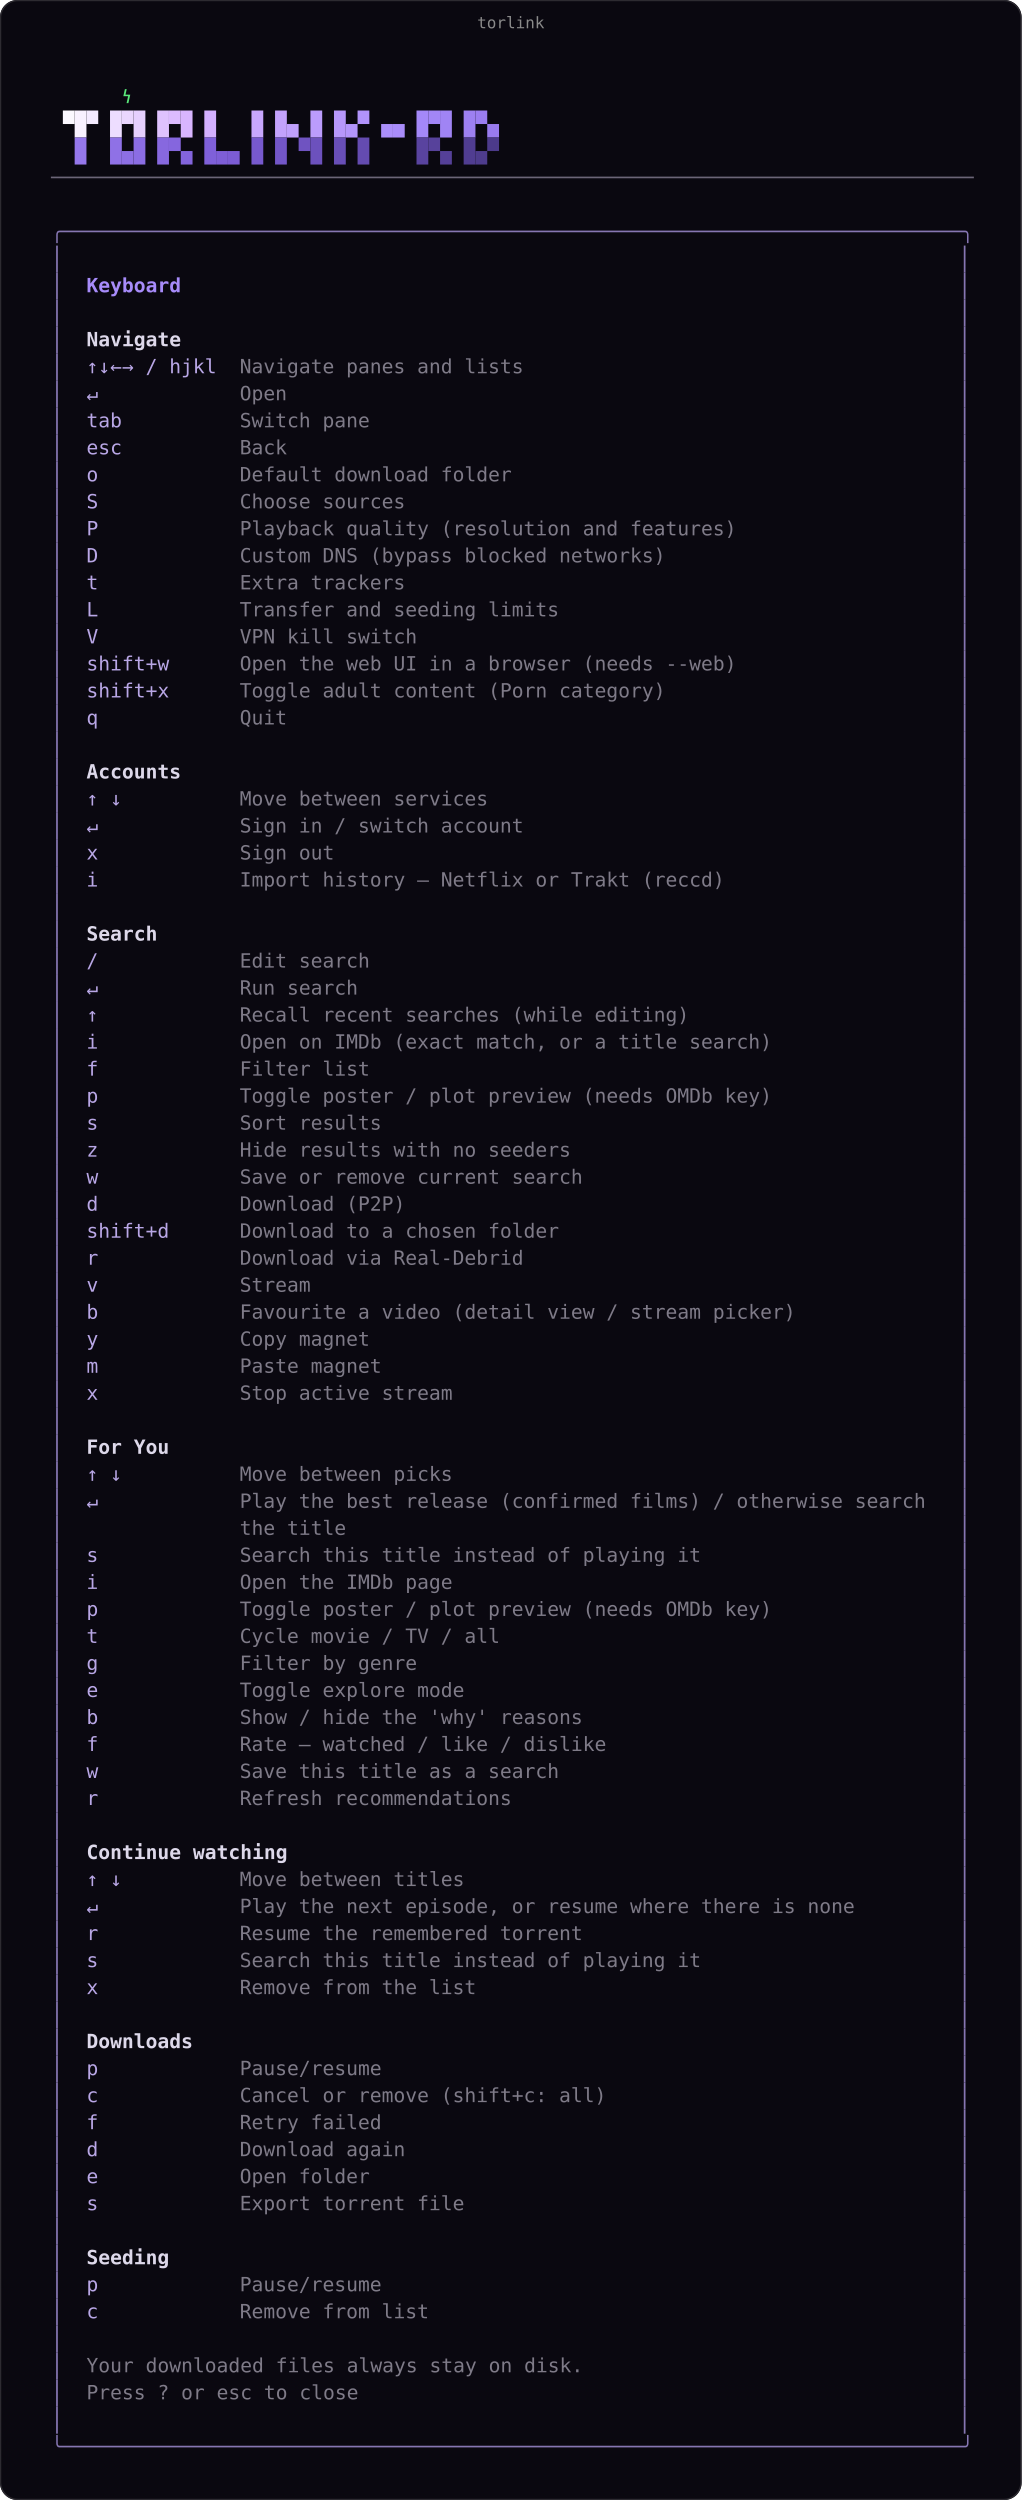
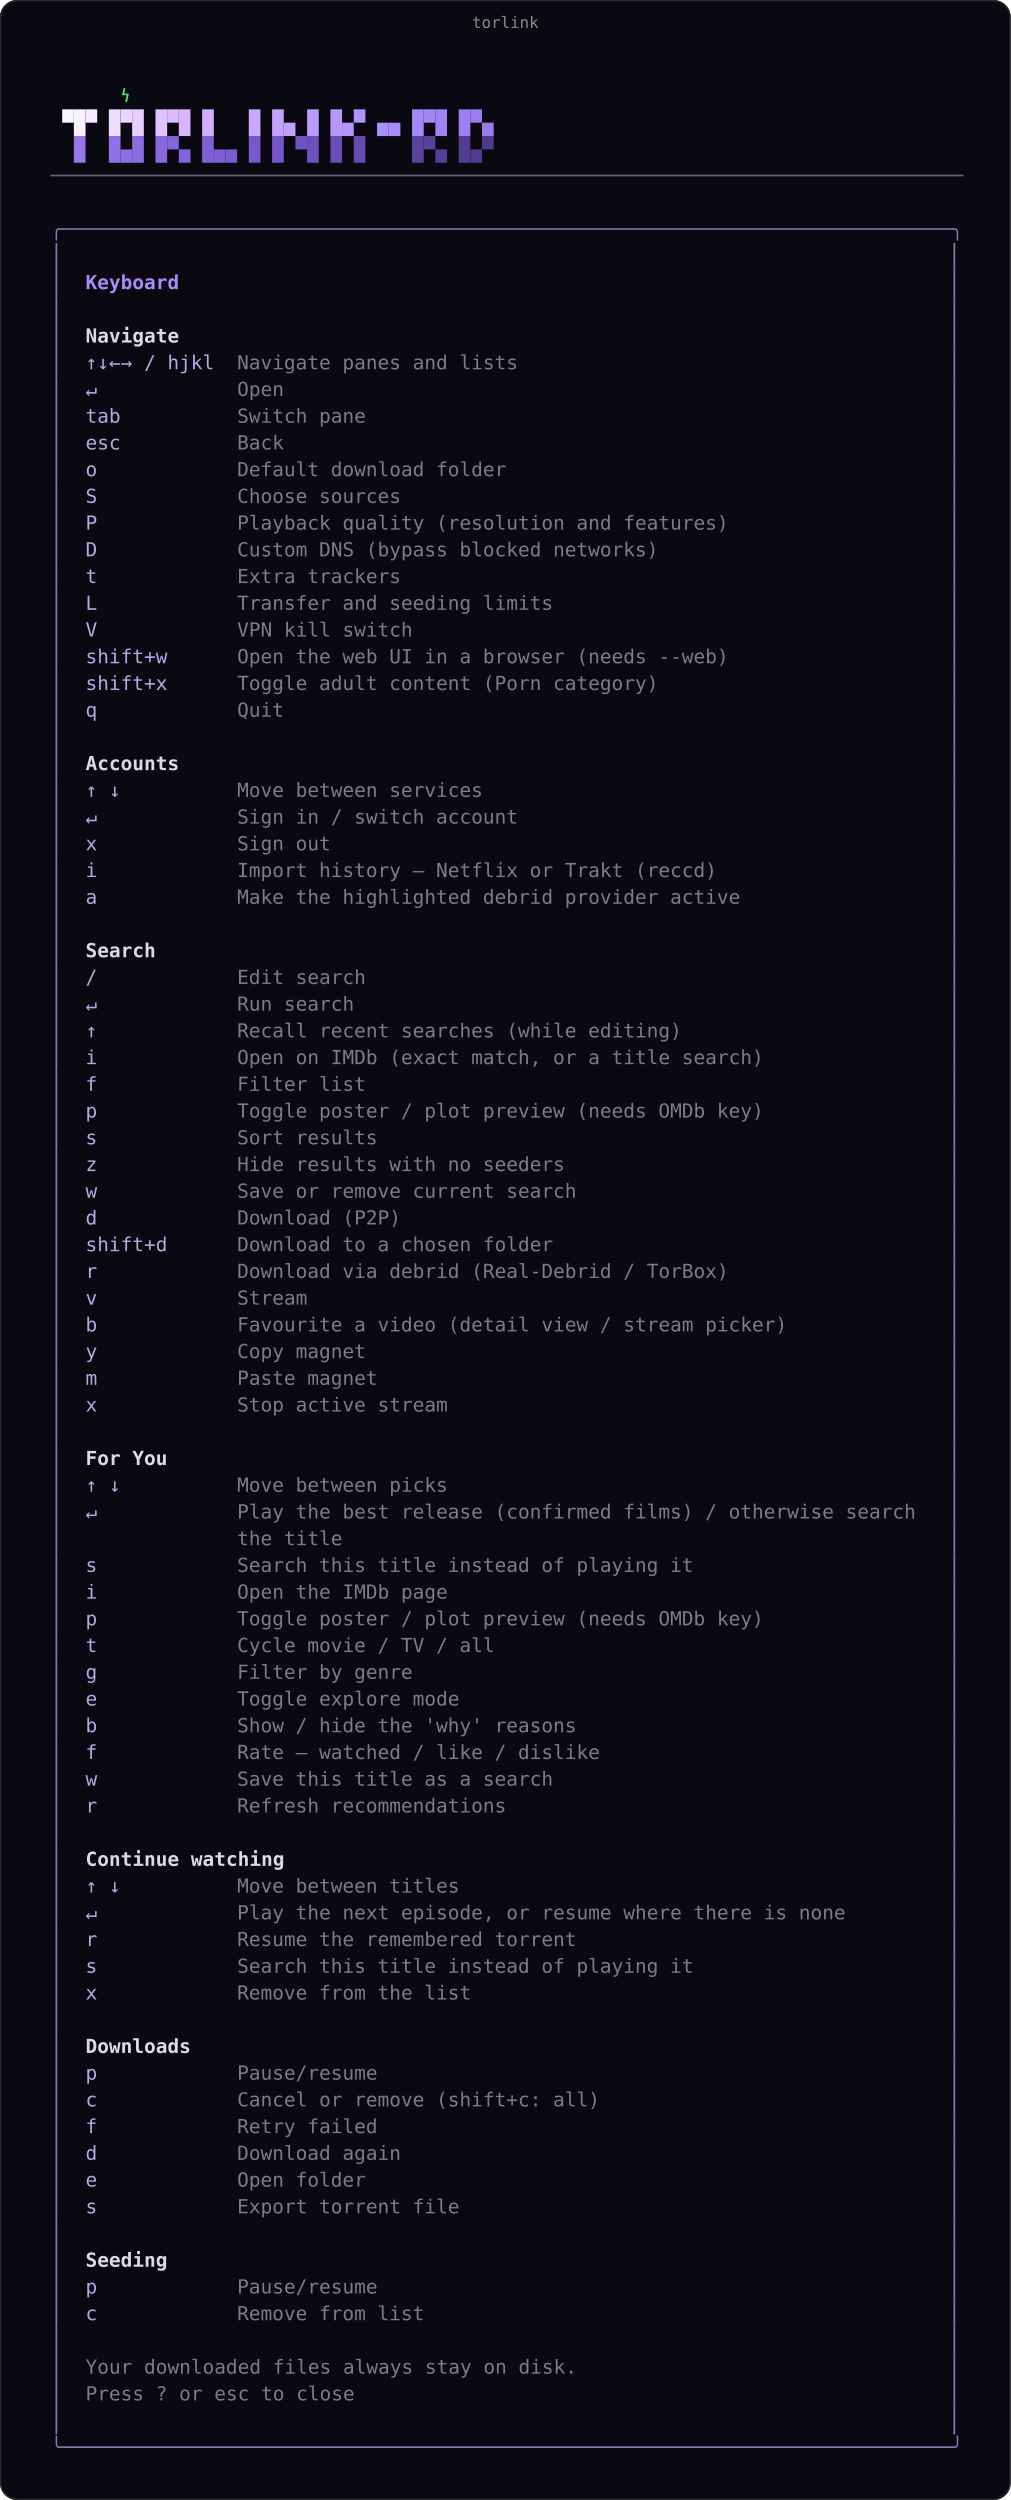
- <svg xmlns="http://www.w3.org/2000/svg" width="832" height="2036" viewBox="0 0 832 2036" style="max-width: 832px; width: 100%; height: auto;" role="img">
+ <svg xmlns="http://www.w3.org/2000/svg" width="832" height="2058" viewBox="0 0 832 2058" style="max-width: 832px; width: 100%; height: auto;" role="img">
  <rect width="100%" height="100%" rx="14" fill="#0a0810" />
-   <rect x="0.5" y="0.5" width="831" height="2035" rx="14" fill="none" stroke="#2d2b31" stroke-width="1" />
+   <rect x="0.5" y="0.5" width="831" height="2057" rx="14" fill="none" stroke="#2d2b31" stroke-width="1" />
  <text x="416" y="23" text-anchor="middle" font-family="ui-monospace, &quot;Cascadia Mono&quot;, &quot;SF Mono&quot;, Menlo, Consolas, &quot;DejaVu Sans Mono&quot;, monospace" font-size="13" fill="#8a8a8a">torlink</text>
  <g font-family="ui-monospace, &quot;Cascadia Mono&quot;, &quot;SF Mono&quot;, Menlo, Consolas, &quot;DejaVu Sans Mono&quot;, monospace" font-size="16" fill="#ddd8ea">
    <text x="99.2" y="84" textLength="9.6" lengthAdjust="spacingAndGlyphs" xml:space="preserve" fill="#5ae87a" font-weight="600">𐓏</text>
    <rect x="51.2" y="90" width="9.6" height="11" fill="#fbf8ff" />
    <rect x="60.8" y="90" width="9.6" height="22" fill="#f8f1ff" />
    <rect x="70.4" y="90" width="9.6" height="11" fill="#f4ebff" />
    <rect x="89.6" y="90" width="9.6" height="22" fill="#edddff" />
    <rect x="99.2" y="90" width="9.6" height="11" fill="#ead6fe" />
    <rect x="108.8" y="90" width="9.6" height="22" fill="#e6d0fe" />
    <rect x="128" y="90" width="9.6" height="22" fill="#dfc2fe" />
    <rect x="137.6" y="90" width="9.6" height="11" fill="#dcbbfe" />
    <rect x="147.2" y="90" width="9.6" height="22" fill="#d8b5fe" />
    <rect x="166.4" y="90" width="9.6" height="22" fill="#d3b0fe" />
    <rect x="204.8" y="90" width="9.6" height="22" fill="#c8a7fd" />
    <rect x="224" y="90" width="9.6" height="22" fill="#c3a2fc" />
    <rect x="233.6" y="101" width="9.6" height="11" fill="#c0a0fc" />
    <rect x="252.8" y="90" width="9.6" height="22" fill="#bb9cfc" />
    <rect x="272" y="90" width="9.6" height="22" fill="#b697fb" />
    <rect x="281.6" y="101" width="9.6" height="11" fill="#b395fb" />
    <rect x="291.2" y="90" width="9.6" height="11" fill="#b193fb" />
    <rect x="310.4" y="101" width="9.6" height="11" fill="#ab8ffa" />
    <rect x="320" y="101" width="9.6" height="11" fill="#a98cfa" />
    <rect x="339.2" y="90" width="9.6" height="22" fill="#a488f8" />
    <rect x="348.8" y="90" width="9.6" height="11" fill="#a286f6" />
    <rect x="358.4" y="90" width="9.6" height="22" fill="#a084f4" />
    <rect x="377.6" y="90" width="9.6" height="22" fill="#9d80f1" />
    <rect x="387.2" y="90" width="9.6" height="11" fill="#9b7df0" />
    <rect x="396.8" y="101" width="9.6" height="11" fill="#997bee" />
    <rect x="60.8" y="112" width="9.6" height="22" fill="#9577eb" />
    <rect x="89.6" y="112" width="9.6" height="22" fill="#8f71e6" />
    <rect x="99.2" y="123" width="9.6" height="11" fill="#8d6fe4" />
    <rect x="108.8" y="112" width="9.6" height="22" fill="#8b6de3" />
    <rect x="128" y="112" width="9.6" height="22" fill="#8768df" />
    <rect x="137.6" y="112" width="9.6" height="11" fill="#8566de" />
    <rect x="147.2" y="123" width="9.6" height="11" fill="#8364dc" />
    <rect x="166.4" y="112" width="9.6" height="22" fill="#7f60d9" />
    <rect x="176" y="123" width="9.6" height="11" fill="#7e5ed7" />
    <rect x="185.6" y="123" width="9.6" height="11" fill="#7c5cd5" />
    <rect x="204.8" y="112" width="9.6" height="22" fill="#7759ce" />
    <rect x="224" y="112" width="9.6" height="22" fill="#7356c8" />
    <rect x="243.2" y="112" width="9.6" height="11" fill="#6f53c1" />
    <rect x="252.8" y="112" width="9.6" height="22" fill="#6c51bd" />
    <rect x="272" y="112" width="9.6" height="22" fill="#684eb7" />
    <rect x="291.2" y="112" width="9.6" height="22" fill="#644bb0" />
    <rect x="339.2" y="112" width="9.6" height="22" fill="#59439f" />
    <rect x="348.8" y="112" width="9.6" height="11" fill="#57429b" />
    <rect x="358.4" y="123" width="9.6" height="11" fill="#554098" />
    <rect x="377.6" y="112" width="9.6" height="22" fill="#503d91" />
    <rect x="387.2" y="123" width="9.6" height="11" fill="#4e3c8d" />
    <rect x="396.8" y="112" width="9.6" height="11" fill="#4c3a8a" />
    <text x="41.6" y="150" textLength="748.8" lengthAdjust="spacingAndGlyphs" xml:space="preserve" fill="#6b6577">──────────────────────────────────────────────────────────────────────────────</text>
    <text x="41.6" y="194" textLength="748.8" lengthAdjust="spacingAndGlyphs" xml:space="preserve" fill="#8676b2">╭────────────────────────────────────────────────────────────────────────────╮</text>
    <rect x="45.7" y="200" width="1.4" height="22" fill="#8676b2" />
    <rect x="784.9" y="200" width="1.4" height="22" fill="#8676b2" />
    <rect x="45.7" y="222" width="1.4" height="22" fill="#8676b2" />
    <text x="70.4" y="238" textLength="76.8" lengthAdjust="spacingAndGlyphs" xml:space="preserve" fill="#a78bfa" font-weight="600">Keyboard</text>
    <rect x="784.9" y="222" width="1.4" height="22" fill="#8676b2" />
    <rect x="45.7" y="244" width="1.4" height="22" fill="#8676b2" />
    <rect x="784.9" y="244" width="1.4" height="22" fill="#8676b2" />
    <rect x="45.7" y="266" width="1.4" height="22" fill="#8676b2" />
    <text x="70.4" y="282" textLength="76.8" lengthAdjust="spacingAndGlyphs" xml:space="preserve" font-weight="600">Navigate</text>
    <rect x="784.9" y="266" width="1.4" height="22" fill="#8676b2" />
    <rect x="45.7" y="288" width="1.4" height="22" fill="#8676b2" />
    <text x="70.4" y="304" textLength="105.6" lengthAdjust="spacingAndGlyphs" xml:space="preserve" fill="#b9a7e6">↑↓←→ / hjkl</text>
    <text x="195.2" y="304" textLength="230.4" lengthAdjust="spacingAndGlyphs" xml:space="preserve" fill-opacity="0.55">Navigate panes and lists</text>
    <rect x="784.9" y="288" width="1.4" height="22" fill="#8676b2" />
    <rect x="45.7" y="310" width="1.4" height="22" fill="#8676b2" />
    <text x="70.4" y="326" textLength="9.6" lengthAdjust="spacingAndGlyphs" xml:space="preserve" fill="#b9a7e6">↵</text>
    <text x="195.2" y="326" textLength="38.4" lengthAdjust="spacingAndGlyphs" xml:space="preserve" fill-opacity="0.55">Open</text>
    <rect x="784.9" y="310" width="1.4" height="22" fill="#8676b2" />
    <rect x="45.7" y="332" width="1.4" height="22" fill="#8676b2" />
    <text x="70.4" y="348" textLength="28.8" lengthAdjust="spacingAndGlyphs" xml:space="preserve" fill="#b9a7e6">tab</text>
    <text x="195.2" y="348" textLength="105.6" lengthAdjust="spacingAndGlyphs" xml:space="preserve" fill-opacity="0.55">Switch pane</text>
    <rect x="784.9" y="332" width="1.4" height="22" fill="#8676b2" />
    <rect x="45.7" y="354" width="1.4" height="22" fill="#8676b2" />
    <text x="70.4" y="370" textLength="28.8" lengthAdjust="spacingAndGlyphs" xml:space="preserve" fill="#b9a7e6">esc</text>
    <text x="195.2" y="370" textLength="38.4" lengthAdjust="spacingAndGlyphs" xml:space="preserve" fill-opacity="0.55">Back</text>
    <rect x="784.9" y="354" width="1.4" height="22" fill="#8676b2" />
    <rect x="45.7" y="376" width="1.4" height="22" fill="#8676b2" />
    <text x="70.4" y="392" textLength="9.6" lengthAdjust="spacingAndGlyphs" xml:space="preserve" fill="#b9a7e6">o</text>
    <text x="195.2" y="392" textLength="220.8" lengthAdjust="spacingAndGlyphs" xml:space="preserve" fill-opacity="0.55">Default download folder</text>
    <rect x="784.9" y="376" width="1.4" height="22" fill="#8676b2" />
    <rect x="45.7" y="398" width="1.4" height="22" fill="#8676b2" />
    <text x="70.4" y="414" textLength="9.6" lengthAdjust="spacingAndGlyphs" xml:space="preserve" fill="#b9a7e6">S</text>
    <text x="195.2" y="414" textLength="134.4" lengthAdjust="spacingAndGlyphs" xml:space="preserve" fill-opacity="0.55">Choose sources</text>
    <rect x="784.9" y="398" width="1.4" height="22" fill="#8676b2" />
    <rect x="45.7" y="420" width="1.4" height="22" fill="#8676b2" />
    <text x="70.4" y="436" textLength="9.6" lengthAdjust="spacingAndGlyphs" xml:space="preserve" fill="#b9a7e6">P</text>
    <text x="195.2" y="436" textLength="403.2" lengthAdjust="spacingAndGlyphs" xml:space="preserve" fill-opacity="0.55">Playback quality (resolution and features)</text>
    <rect x="784.9" y="420" width="1.4" height="22" fill="#8676b2" />
    <rect x="45.7" y="442" width="1.4" height="22" fill="#8676b2" />
    <text x="70.4" y="458" textLength="9.6" lengthAdjust="spacingAndGlyphs" xml:space="preserve" fill="#b9a7e6">D</text>
    <text x="195.2" y="458" textLength="345.6" lengthAdjust="spacingAndGlyphs" xml:space="preserve" fill-opacity="0.55">Custom DNS (bypass blocked networks)</text>
    <rect x="784.9" y="442" width="1.4" height="22" fill="#8676b2" />
    <rect x="45.7" y="464" width="1.4" height="22" fill="#8676b2" />
    <text x="70.4" y="480" textLength="9.6" lengthAdjust="spacingAndGlyphs" xml:space="preserve" fill="#b9a7e6">t</text>
    <text x="195.2" y="480" textLength="134.4" lengthAdjust="spacingAndGlyphs" xml:space="preserve" fill-opacity="0.55">Extra trackers</text>
    <rect x="784.9" y="464" width="1.4" height="22" fill="#8676b2" />
    <rect x="45.7" y="486" width="1.4" height="22" fill="#8676b2" />
    <text x="70.4" y="502" textLength="9.6" lengthAdjust="spacingAndGlyphs" xml:space="preserve" fill="#b9a7e6">L</text>
    <text x="195.2" y="502" textLength="259.2" lengthAdjust="spacingAndGlyphs" xml:space="preserve" fill-opacity="0.55">Transfer and seeding limits</text>
    <rect x="784.9" y="486" width="1.4" height="22" fill="#8676b2" />
    <rect x="45.7" y="508" width="1.4" height="22" fill="#8676b2" />
    <text x="70.4" y="524" textLength="9.6" lengthAdjust="spacingAndGlyphs" xml:space="preserve" fill="#b9a7e6">V</text>
    <text x="195.2" y="524" textLength="144" lengthAdjust="spacingAndGlyphs" xml:space="preserve" fill-opacity="0.55">VPN kill switch</text>
    <rect x="784.9" y="508" width="1.4" height="22" fill="#8676b2" />
    <rect x="45.7" y="530" width="1.4" height="22" fill="#8676b2" />
    <text x="70.4" y="546" textLength="67.2" lengthAdjust="spacingAndGlyphs" xml:space="preserve" fill="#b9a7e6">shift+w</text>
    <text x="195.2" y="546" textLength="403.2" lengthAdjust="spacingAndGlyphs" xml:space="preserve" fill-opacity="0.55">Open the web UI in a browser (needs --web)</text>
    <rect x="784.9" y="530" width="1.4" height="22" fill="#8676b2" />
    <rect x="45.7" y="552" width="1.4" height="22" fill="#8676b2" />
    <text x="70.4" y="568" textLength="67.2" lengthAdjust="spacingAndGlyphs" xml:space="preserve" fill="#b9a7e6">shift+x</text>
    <text x="195.2" y="568" textLength="345.6" lengthAdjust="spacingAndGlyphs" xml:space="preserve" fill-opacity="0.55">Toggle adult content (Porn category)</text>
    <rect x="784.9" y="552" width="1.4" height="22" fill="#8676b2" />
    <rect x="45.7" y="574" width="1.4" height="22" fill="#8676b2" />
    <text x="70.4" y="590" textLength="9.6" lengthAdjust="spacingAndGlyphs" xml:space="preserve" fill="#b9a7e6">q</text>
    <text x="195.2" y="590" textLength="38.4" lengthAdjust="spacingAndGlyphs" xml:space="preserve" fill-opacity="0.55">Quit</text>
    <rect x="784.9" y="574" width="1.4" height="22" fill="#8676b2" />
    <rect x="45.7" y="596" width="1.4" height="22" fill="#8676b2" />
    <rect x="784.9" y="596" width="1.4" height="22" fill="#8676b2" />
    <rect x="45.7" y="618" width="1.4" height="22" fill="#8676b2" />
    <text x="70.4" y="634" textLength="76.8" lengthAdjust="spacingAndGlyphs" xml:space="preserve" font-weight="600">Accounts</text>
    <rect x="784.9" y="618" width="1.4" height="22" fill="#8676b2" />
    <rect x="45.7" y="640" width="1.4" height="22" fill="#8676b2" />
    <text x="70.4" y="656" textLength="28.8" lengthAdjust="spacingAndGlyphs" xml:space="preserve" fill="#b9a7e6">↑ ↓</text>
    <text x="195.2" y="656" textLength="201.6" lengthAdjust="spacingAndGlyphs" xml:space="preserve" fill-opacity="0.55">Move between services</text>
    <rect x="784.9" y="640" width="1.4" height="22" fill="#8676b2" />
    <rect x="45.7" y="662" width="1.4" height="22" fill="#8676b2" />
    <text x="70.4" y="678" textLength="9.6" lengthAdjust="spacingAndGlyphs" xml:space="preserve" fill="#b9a7e6">↵</text>
    <text x="195.2" y="678" textLength="230.4" lengthAdjust="spacingAndGlyphs" xml:space="preserve" fill-opacity="0.55">Sign in / switch account</text>
    <rect x="784.9" y="662" width="1.4" height="22" fill="#8676b2" />
    <rect x="45.7" y="684" width="1.4" height="22" fill="#8676b2" />
    <text x="70.4" y="700" textLength="9.6" lengthAdjust="spacingAndGlyphs" xml:space="preserve" fill="#b9a7e6">x</text>
    <text x="195.2" y="700" textLength="76.8" lengthAdjust="spacingAndGlyphs" xml:space="preserve" fill-opacity="0.55">Sign out</text>
    <rect x="784.9" y="684" width="1.4" height="22" fill="#8676b2" />
    <rect x="45.7" y="706" width="1.4" height="22" fill="#8676b2" />
    <text x="70.4" y="722" textLength="9.6" lengthAdjust="spacingAndGlyphs" xml:space="preserve" fill="#b9a7e6">i</text>
    <text x="195.2" y="722" textLength="393.6" lengthAdjust="spacingAndGlyphs" xml:space="preserve" fill-opacity="0.55">Import history — Netflix or Trakt (reccd)</text>
    <rect x="784.9" y="706" width="1.4" height="22" fill="#8676b2" />
    <rect x="45.7" y="728" width="1.4" height="22" fill="#8676b2" />
+     <text x="70.4" y="744" textLength="9.6" lengthAdjust="spacingAndGlyphs" xml:space="preserve" fill="#b9a7e6">a</text>
+     <text x="195.2" y="744" textLength="412.8" lengthAdjust="spacingAndGlyphs" xml:space="preserve" fill-opacity="0.55">Make the highlighted debrid provider active</text>
    <rect x="784.9" y="728" width="1.4" height="22" fill="#8676b2" />
    <rect x="45.7" y="750" width="1.4" height="22" fill="#8676b2" />
-     <text x="70.4" y="766" textLength="57.6" lengthAdjust="spacingAndGlyphs" xml:space="preserve" font-weight="600">Search</text>
    <rect x="784.9" y="750" width="1.4" height="22" fill="#8676b2" />
    <rect x="45.7" y="772" width="1.4" height="22" fill="#8676b2" />
-     <text x="70.4" y="788" textLength="9.6" lengthAdjust="spacingAndGlyphs" xml:space="preserve" fill="#b9a7e6">/</text>
-     <text x="195.2" y="788" textLength="105.6" lengthAdjust="spacingAndGlyphs" xml:space="preserve" fill-opacity="0.55">Edit search</text>
+     <text x="70.4" y="788" textLength="57.6" lengthAdjust="spacingAndGlyphs" xml:space="preserve" font-weight="600">Search</text>
    <rect x="784.9" y="772" width="1.4" height="22" fill="#8676b2" />
    <rect x="45.7" y="794" width="1.4" height="22" fill="#8676b2" />
-     <text x="70.4" y="810" textLength="9.6" lengthAdjust="spacingAndGlyphs" xml:space="preserve" fill="#b9a7e6">↵</text>
-     <text x="195.2" y="810" textLength="96" lengthAdjust="spacingAndGlyphs" xml:space="preserve" fill-opacity="0.55">Run search</text>
+     <text x="70.4" y="810" textLength="9.6" lengthAdjust="spacingAndGlyphs" xml:space="preserve" fill="#b9a7e6">/</text>
+     <text x="195.2" y="810" textLength="105.6" lengthAdjust="spacingAndGlyphs" xml:space="preserve" fill-opacity="0.55">Edit search</text>
    <rect x="784.9" y="794" width="1.4" height="22" fill="#8676b2" />
    <rect x="45.7" y="816" width="1.4" height="22" fill="#8676b2" />
-     <text x="70.4" y="832" textLength="9.6" lengthAdjust="spacingAndGlyphs" xml:space="preserve" fill="#b9a7e6">↑</text>
-     <text x="195.2" y="832" textLength="364.8" lengthAdjust="spacingAndGlyphs" xml:space="preserve" fill-opacity="0.55">Recall recent searches (while editing)</text>
+     <text x="70.4" y="832" textLength="9.6" lengthAdjust="spacingAndGlyphs" xml:space="preserve" fill="#b9a7e6">↵</text>
+     <text x="195.2" y="832" textLength="96" lengthAdjust="spacingAndGlyphs" xml:space="preserve" fill-opacity="0.55">Run search</text>
    <rect x="784.9" y="816" width="1.4" height="22" fill="#8676b2" />
    <rect x="45.7" y="838" width="1.4" height="22" fill="#8676b2" />
-     <text x="70.4" y="854" textLength="9.6" lengthAdjust="spacingAndGlyphs" xml:space="preserve" fill="#b9a7e6">i</text>
-     <text x="195.2" y="854" textLength="432" lengthAdjust="spacingAndGlyphs" xml:space="preserve" fill-opacity="0.55">Open on IMDb (exact match, or a title search)</text>
+     <text x="70.4" y="854" textLength="9.6" lengthAdjust="spacingAndGlyphs" xml:space="preserve" fill="#b9a7e6">↑</text>
+     <text x="195.2" y="854" textLength="364.8" lengthAdjust="spacingAndGlyphs" xml:space="preserve" fill-opacity="0.55">Recall recent searches (while editing)</text>
    <rect x="784.9" y="838" width="1.4" height="22" fill="#8676b2" />
    <rect x="45.7" y="860" width="1.4" height="22" fill="#8676b2" />
-     <text x="70.4" y="876" textLength="9.6" lengthAdjust="spacingAndGlyphs" xml:space="preserve" fill="#b9a7e6">f</text>
-     <text x="195.2" y="876" textLength="105.6" lengthAdjust="spacingAndGlyphs" xml:space="preserve" fill-opacity="0.55">Filter list</text>
+     <text x="70.4" y="876" textLength="9.6" lengthAdjust="spacingAndGlyphs" xml:space="preserve" fill="#b9a7e6">i</text>
+     <text x="195.2" y="876" textLength="432" lengthAdjust="spacingAndGlyphs" xml:space="preserve" fill-opacity="0.55">Open on IMDb (exact match, or a title search)</text>
    <rect x="784.9" y="860" width="1.4" height="22" fill="#8676b2" />
    <rect x="45.7" y="882" width="1.4" height="22" fill="#8676b2" />
-     <text x="70.4" y="898" textLength="9.6" lengthAdjust="spacingAndGlyphs" xml:space="preserve" fill="#b9a7e6">p</text>
-     <text x="195.2" y="898" textLength="432" lengthAdjust="spacingAndGlyphs" xml:space="preserve" fill-opacity="0.55">Toggle poster / plot preview (needs OMDb key)</text>
+     <text x="70.4" y="898" textLength="9.6" lengthAdjust="spacingAndGlyphs" xml:space="preserve" fill="#b9a7e6">f</text>
+     <text x="195.2" y="898" textLength="105.6" lengthAdjust="spacingAndGlyphs" xml:space="preserve" fill-opacity="0.55">Filter list</text>
    <rect x="784.9" y="882" width="1.4" height="22" fill="#8676b2" />
    <rect x="45.7" y="904" width="1.4" height="22" fill="#8676b2" />
-     <text x="70.4" y="920" textLength="9.6" lengthAdjust="spacingAndGlyphs" xml:space="preserve" fill="#b9a7e6">s</text>
-     <text x="195.2" y="920" textLength="115.2" lengthAdjust="spacingAndGlyphs" xml:space="preserve" fill-opacity="0.55">Sort results</text>
+     <text x="70.4" y="920" textLength="9.6" lengthAdjust="spacingAndGlyphs" xml:space="preserve" fill="#b9a7e6">p</text>
+     <text x="195.2" y="920" textLength="432" lengthAdjust="spacingAndGlyphs" xml:space="preserve" fill-opacity="0.55">Toggle poster / plot preview (needs OMDb key)</text>
    <rect x="784.9" y="904" width="1.4" height="22" fill="#8676b2" />
    <rect x="45.7" y="926" width="1.4" height="22" fill="#8676b2" />
-     <text x="70.4" y="942" textLength="9.6" lengthAdjust="spacingAndGlyphs" xml:space="preserve" fill="#b9a7e6">z</text>
-     <text x="195.2" y="942" textLength="268.8" lengthAdjust="spacingAndGlyphs" xml:space="preserve" fill-opacity="0.55">Hide results with no seeders</text>
+     <text x="70.4" y="942" textLength="9.6" lengthAdjust="spacingAndGlyphs" xml:space="preserve" fill="#b9a7e6">s</text>
+     <text x="195.2" y="942" textLength="115.2" lengthAdjust="spacingAndGlyphs" xml:space="preserve" fill-opacity="0.55">Sort results</text>
    <rect x="784.9" y="926" width="1.4" height="22" fill="#8676b2" />
    <rect x="45.7" y="948" width="1.4" height="22" fill="#8676b2" />
-     <text x="70.4" y="964" textLength="9.6" lengthAdjust="spacingAndGlyphs" xml:space="preserve" fill="#b9a7e6">w</text>
-     <text x="195.2" y="964" textLength="278.4" lengthAdjust="spacingAndGlyphs" xml:space="preserve" fill-opacity="0.55">Save or remove current search</text>
+     <text x="70.4" y="964" textLength="9.6" lengthAdjust="spacingAndGlyphs" xml:space="preserve" fill="#b9a7e6">z</text>
+     <text x="195.2" y="964" textLength="268.8" lengthAdjust="spacingAndGlyphs" xml:space="preserve" fill-opacity="0.55">Hide results with no seeders</text>
    <rect x="784.9" y="948" width="1.4" height="22" fill="#8676b2" />
    <rect x="45.7" y="970" width="1.4" height="22" fill="#8676b2" />
-     <text x="70.4" y="986" textLength="9.6" lengthAdjust="spacingAndGlyphs" xml:space="preserve" fill="#b9a7e6">d</text>
-     <text x="195.2" y="986" textLength="134.4" lengthAdjust="spacingAndGlyphs" xml:space="preserve" fill-opacity="0.55">Download (P2P)</text>
+     <text x="70.4" y="986" textLength="9.6" lengthAdjust="spacingAndGlyphs" xml:space="preserve" fill="#b9a7e6">w</text>
+     <text x="195.2" y="986" textLength="278.4" lengthAdjust="spacingAndGlyphs" xml:space="preserve" fill-opacity="0.55">Save or remove current search</text>
    <rect x="784.9" y="970" width="1.4" height="22" fill="#8676b2" />
    <rect x="45.7" y="992" width="1.4" height="22" fill="#8676b2" />
-     <text x="70.4" y="1008" textLength="67.2" lengthAdjust="spacingAndGlyphs" xml:space="preserve" fill="#b9a7e6">shift+d</text>
-     <text x="195.2" y="1008" textLength="259.2" lengthAdjust="spacingAndGlyphs" xml:space="preserve" fill-opacity="0.55">Download to a chosen folder</text>
+     <text x="70.4" y="1008" textLength="9.6" lengthAdjust="spacingAndGlyphs" xml:space="preserve" fill="#b9a7e6">d</text>
+     <text x="195.2" y="1008" textLength="134.4" lengthAdjust="spacingAndGlyphs" xml:space="preserve" fill-opacity="0.55">Download (P2P)</text>
    <rect x="784.9" y="992" width="1.4" height="22" fill="#8676b2" />
    <rect x="45.7" y="1014" width="1.4" height="22" fill="#8676b2" />
-     <text x="70.4" y="1030" textLength="9.6" lengthAdjust="spacingAndGlyphs" xml:space="preserve" fill="#b9a7e6">r</text>
-     <text x="195.2" y="1030" textLength="230.4" lengthAdjust="spacingAndGlyphs" xml:space="preserve" fill-opacity="0.55">Download via Real-Debrid</text>
+     <text x="70.4" y="1030" textLength="67.2" lengthAdjust="spacingAndGlyphs" xml:space="preserve" fill="#b9a7e6">shift+d</text>
+     <text x="195.2" y="1030" textLength="259.2" lengthAdjust="spacingAndGlyphs" xml:space="preserve" fill-opacity="0.55">Download to a chosen folder</text>
    <rect x="784.9" y="1014" width="1.4" height="22" fill="#8676b2" />
    <rect x="45.7" y="1036" width="1.4" height="22" fill="#8676b2" />
-     <text x="70.4" y="1052" textLength="9.6" lengthAdjust="spacingAndGlyphs" xml:space="preserve" fill="#b9a7e6">v</text>
-     <text x="195.2" y="1052" textLength="57.6" lengthAdjust="spacingAndGlyphs" xml:space="preserve" fill-opacity="0.55">Stream</text>
+     <text x="70.4" y="1052" textLength="9.6" lengthAdjust="spacingAndGlyphs" xml:space="preserve" fill="#b9a7e6">r</text>
+     <text x="195.2" y="1052" textLength="403.2" lengthAdjust="spacingAndGlyphs" xml:space="preserve" fill-opacity="0.55">Download via debrid (Real-Debrid / TorBox)</text>
    <rect x="784.9" y="1036" width="1.4" height="22" fill="#8676b2" />
    <rect x="45.7" y="1058" width="1.4" height="22" fill="#8676b2" />
-     <text x="70.4" y="1074" textLength="9.6" lengthAdjust="spacingAndGlyphs" xml:space="preserve" fill="#b9a7e6">b</text>
-     <text x="195.2" y="1074" textLength="451.2" lengthAdjust="spacingAndGlyphs" xml:space="preserve" fill-opacity="0.55">Favourite a video (detail view / stream picker)</text>
+     <text x="70.4" y="1074" textLength="9.6" lengthAdjust="spacingAndGlyphs" xml:space="preserve" fill="#b9a7e6">v</text>
+     <text x="195.2" y="1074" textLength="57.6" lengthAdjust="spacingAndGlyphs" xml:space="preserve" fill-opacity="0.55">Stream</text>
    <rect x="784.9" y="1058" width="1.4" height="22" fill="#8676b2" />
    <rect x="45.7" y="1080" width="1.4" height="22" fill="#8676b2" />
-     <text x="70.4" y="1096" textLength="9.6" lengthAdjust="spacingAndGlyphs" xml:space="preserve" fill="#b9a7e6">y</text>
-     <text x="195.2" y="1096" textLength="105.6" lengthAdjust="spacingAndGlyphs" xml:space="preserve" fill-opacity="0.55">Copy magnet</text>
+     <text x="70.4" y="1096" textLength="9.6" lengthAdjust="spacingAndGlyphs" xml:space="preserve" fill="#b9a7e6">b</text>
+     <text x="195.2" y="1096" textLength="451.2" lengthAdjust="spacingAndGlyphs" xml:space="preserve" fill-opacity="0.55">Favourite a video (detail view / stream picker)</text>
    <rect x="784.9" y="1080" width="1.4" height="22" fill="#8676b2" />
    <rect x="45.7" y="1102" width="1.4" height="22" fill="#8676b2" />
-     <text x="70.4" y="1118" textLength="9.6" lengthAdjust="spacingAndGlyphs" xml:space="preserve" fill="#b9a7e6">m</text>
-     <text x="195.2" y="1118" textLength="115.2" lengthAdjust="spacingAndGlyphs" xml:space="preserve" fill-opacity="0.55">Paste magnet</text>
+     <text x="70.4" y="1118" textLength="9.6" lengthAdjust="spacingAndGlyphs" xml:space="preserve" fill="#b9a7e6">y</text>
+     <text x="195.2" y="1118" textLength="105.6" lengthAdjust="spacingAndGlyphs" xml:space="preserve" fill-opacity="0.55">Copy magnet</text>
    <rect x="784.9" y="1102" width="1.4" height="22" fill="#8676b2" />
    <rect x="45.7" y="1124" width="1.4" height="22" fill="#8676b2" />
-     <text x="70.4" y="1140" textLength="9.6" lengthAdjust="spacingAndGlyphs" xml:space="preserve" fill="#b9a7e6">x</text>
-     <text x="195.2" y="1140" textLength="172.8" lengthAdjust="spacingAndGlyphs" xml:space="preserve" fill-opacity="0.55">Stop active stream</text>
+     <text x="70.4" y="1140" textLength="9.6" lengthAdjust="spacingAndGlyphs" xml:space="preserve" fill="#b9a7e6">m</text>
+     <text x="195.2" y="1140" textLength="115.2" lengthAdjust="spacingAndGlyphs" xml:space="preserve" fill-opacity="0.55">Paste magnet</text>
    <rect x="784.9" y="1124" width="1.4" height="22" fill="#8676b2" />
    <rect x="45.7" y="1146" width="1.4" height="22" fill="#8676b2" />
+     <text x="70.4" y="1162" textLength="9.6" lengthAdjust="spacingAndGlyphs" xml:space="preserve" fill="#b9a7e6">x</text>
+     <text x="195.2" y="1162" textLength="172.8" lengthAdjust="spacingAndGlyphs" xml:space="preserve" fill-opacity="0.55">Stop active stream</text>
    <rect x="784.9" y="1146" width="1.4" height="22" fill="#8676b2" />
    <rect x="45.7" y="1168" width="1.4" height="22" fill="#8676b2" />
-     <text x="70.4" y="1184" textLength="67.2" lengthAdjust="spacingAndGlyphs" xml:space="preserve" font-weight="600">For You</text>
    <rect x="784.9" y="1168" width="1.4" height="22" fill="#8676b2" />
    <rect x="45.7" y="1190" width="1.4" height="22" fill="#8676b2" />
-     <text x="70.4" y="1206" textLength="28.8" lengthAdjust="spacingAndGlyphs" xml:space="preserve" fill="#b9a7e6">↑ ↓</text>
-     <text x="195.2" y="1206" textLength="172.8" lengthAdjust="spacingAndGlyphs" xml:space="preserve" fill-opacity="0.55">Move between picks</text>
+     <text x="70.4" y="1206" textLength="67.2" lengthAdjust="spacingAndGlyphs" xml:space="preserve" font-weight="600">For You</text>
    <rect x="784.9" y="1190" width="1.4" height="22" fill="#8676b2" />
    <rect x="45.7" y="1212" width="1.4" height="22" fill="#8676b2" />
-     <text x="70.4" y="1228" textLength="9.6" lengthAdjust="spacingAndGlyphs" xml:space="preserve" fill="#b9a7e6">↵</text>
-     <text x="195.2" y="1228" textLength="556.8" lengthAdjust="spacingAndGlyphs" xml:space="preserve" fill-opacity="0.55">Play the best release (confirmed films) / otherwise search</text>
+     <text x="70.4" y="1228" textLength="28.8" lengthAdjust="spacingAndGlyphs" xml:space="preserve" fill="#b9a7e6">↑ ↓</text>
+     <text x="195.2" y="1228" textLength="172.8" lengthAdjust="spacingAndGlyphs" xml:space="preserve" fill-opacity="0.55">Move between picks</text>
    <rect x="784.9" y="1212" width="1.4" height="22" fill="#8676b2" />
    <rect x="45.7" y="1234" width="1.4" height="22" fill="#8676b2" />
-     <text x="195.2" y="1250" textLength="86.4" lengthAdjust="spacingAndGlyphs" xml:space="preserve" fill-opacity="0.55">the title</text>
+     <text x="70.4" y="1250" textLength="9.6" lengthAdjust="spacingAndGlyphs" xml:space="preserve" fill="#b9a7e6">↵</text>
+     <text x="195.2" y="1250" textLength="556.8" lengthAdjust="spacingAndGlyphs" xml:space="preserve" fill-opacity="0.55">Play the best release (confirmed films) / otherwise search</text>
    <rect x="784.9" y="1234" width="1.4" height="22" fill="#8676b2" />
    <rect x="45.7" y="1256" width="1.4" height="22" fill="#8676b2" />
-     <text x="70.4" y="1272" textLength="9.6" lengthAdjust="spacingAndGlyphs" xml:space="preserve" fill="#b9a7e6">s</text>
-     <text x="195.2" y="1272" textLength="374.4" lengthAdjust="spacingAndGlyphs" xml:space="preserve" fill-opacity="0.55">Search this title instead of playing it</text>
+     <text x="195.2" y="1272" textLength="86.4" lengthAdjust="spacingAndGlyphs" xml:space="preserve" fill-opacity="0.55">the title</text>
    <rect x="784.9" y="1256" width="1.4" height="22" fill="#8676b2" />
    <rect x="45.7" y="1278" width="1.4" height="22" fill="#8676b2" />
-     <text x="70.4" y="1294" textLength="9.6" lengthAdjust="spacingAndGlyphs" xml:space="preserve" fill="#b9a7e6">i</text>
-     <text x="195.2" y="1294" textLength="172.8" lengthAdjust="spacingAndGlyphs" xml:space="preserve" fill-opacity="0.55">Open the IMDb page</text>
+     <text x="70.4" y="1294" textLength="9.6" lengthAdjust="spacingAndGlyphs" xml:space="preserve" fill="#b9a7e6">s</text>
+     <text x="195.2" y="1294" textLength="374.4" lengthAdjust="spacingAndGlyphs" xml:space="preserve" fill-opacity="0.55">Search this title instead of playing it</text>
    <rect x="784.9" y="1278" width="1.4" height="22" fill="#8676b2" />
    <rect x="45.7" y="1300" width="1.4" height="22" fill="#8676b2" />
-     <text x="70.4" y="1316" textLength="9.6" lengthAdjust="spacingAndGlyphs" xml:space="preserve" fill="#b9a7e6">p</text>
-     <text x="195.2" y="1316" textLength="432" lengthAdjust="spacingAndGlyphs" xml:space="preserve" fill-opacity="0.55">Toggle poster / plot preview (needs OMDb key)</text>
+     <text x="70.4" y="1316" textLength="9.6" lengthAdjust="spacingAndGlyphs" xml:space="preserve" fill="#b9a7e6">i</text>
+     <text x="195.2" y="1316" textLength="172.8" lengthAdjust="spacingAndGlyphs" xml:space="preserve" fill-opacity="0.55">Open the IMDb page</text>
    <rect x="784.9" y="1300" width="1.4" height="22" fill="#8676b2" />
    <rect x="45.7" y="1322" width="1.4" height="22" fill="#8676b2" />
-     <text x="70.4" y="1338" textLength="9.6" lengthAdjust="spacingAndGlyphs" xml:space="preserve" fill="#b9a7e6">t</text>
-     <text x="195.2" y="1338" textLength="211.2" lengthAdjust="spacingAndGlyphs" xml:space="preserve" fill-opacity="0.55">Cycle movie / TV / all</text>
+     <text x="70.4" y="1338" textLength="9.6" lengthAdjust="spacingAndGlyphs" xml:space="preserve" fill="#b9a7e6">p</text>
+     <text x="195.2" y="1338" textLength="432" lengthAdjust="spacingAndGlyphs" xml:space="preserve" fill-opacity="0.55">Toggle poster / plot preview (needs OMDb key)</text>
    <rect x="784.9" y="1322" width="1.4" height="22" fill="#8676b2" />
    <rect x="45.7" y="1344" width="1.4" height="22" fill="#8676b2" />
-     <text x="70.4" y="1360" textLength="9.6" lengthAdjust="spacingAndGlyphs" xml:space="preserve" fill="#b9a7e6">g</text>
-     <text x="195.2" y="1360" textLength="144" lengthAdjust="spacingAndGlyphs" xml:space="preserve" fill-opacity="0.55">Filter by genre</text>
+     <text x="70.4" y="1360" textLength="9.6" lengthAdjust="spacingAndGlyphs" xml:space="preserve" fill="#b9a7e6">t</text>
+     <text x="195.2" y="1360" textLength="211.2" lengthAdjust="spacingAndGlyphs" xml:space="preserve" fill-opacity="0.55">Cycle movie / TV / all</text>
    <rect x="784.9" y="1344" width="1.4" height="22" fill="#8676b2" />
    <rect x="45.7" y="1366" width="1.4" height="22" fill="#8676b2" />
-     <text x="70.4" y="1382" textLength="9.6" lengthAdjust="spacingAndGlyphs" xml:space="preserve" fill="#b9a7e6">e</text>
-     <text x="195.2" y="1382" textLength="182.4" lengthAdjust="spacingAndGlyphs" xml:space="preserve" fill-opacity="0.55">Toggle explore mode</text>
+     <text x="70.4" y="1382" textLength="9.6" lengthAdjust="spacingAndGlyphs" xml:space="preserve" fill="#b9a7e6">g</text>
+     <text x="195.2" y="1382" textLength="144" lengthAdjust="spacingAndGlyphs" xml:space="preserve" fill-opacity="0.55">Filter by genre</text>
    <rect x="784.9" y="1366" width="1.4" height="22" fill="#8676b2" />
    <rect x="45.7" y="1388" width="1.4" height="22" fill="#8676b2" />
-     <text x="70.4" y="1404" textLength="9.6" lengthAdjust="spacingAndGlyphs" xml:space="preserve" fill="#b9a7e6">b</text>
-     <text x="195.2" y="1404" textLength="278.4" lengthAdjust="spacingAndGlyphs" xml:space="preserve" fill-opacity="0.55">Show / hide the 'why' reasons</text>
+     <text x="70.4" y="1404" textLength="9.6" lengthAdjust="spacingAndGlyphs" xml:space="preserve" fill="#b9a7e6">e</text>
+     <text x="195.2" y="1404" textLength="182.4" lengthAdjust="spacingAndGlyphs" xml:space="preserve" fill-opacity="0.55">Toggle explore mode</text>
    <rect x="784.9" y="1388" width="1.4" height="22" fill="#8676b2" />
    <rect x="45.7" y="1410" width="1.4" height="22" fill="#8676b2" />
-     <text x="70.4" y="1426" textLength="9.6" lengthAdjust="spacingAndGlyphs" xml:space="preserve" fill="#b9a7e6">f</text>
-     <text x="195.2" y="1426" textLength="297.6" lengthAdjust="spacingAndGlyphs" xml:space="preserve" fill-opacity="0.55">Rate — watched / like / dislike</text>
+     <text x="70.4" y="1426" textLength="9.6" lengthAdjust="spacingAndGlyphs" xml:space="preserve" fill="#b9a7e6">b</text>
+     <text x="195.2" y="1426" textLength="278.4" lengthAdjust="spacingAndGlyphs" xml:space="preserve" fill-opacity="0.55">Show / hide the 'why' reasons</text>
    <rect x="784.9" y="1410" width="1.4" height="22" fill="#8676b2" />
    <rect x="45.7" y="1432" width="1.4" height="22" fill="#8676b2" />
-     <text x="70.4" y="1448" textLength="9.6" lengthAdjust="spacingAndGlyphs" xml:space="preserve" fill="#b9a7e6">w</text>
-     <text x="195.2" y="1448" textLength="259.2" lengthAdjust="spacingAndGlyphs" xml:space="preserve" fill-opacity="0.55">Save this title as a search</text>
+     <text x="70.4" y="1448" textLength="9.6" lengthAdjust="spacingAndGlyphs" xml:space="preserve" fill="#b9a7e6">f</text>
+     <text x="195.2" y="1448" textLength="297.6" lengthAdjust="spacingAndGlyphs" xml:space="preserve" fill-opacity="0.55">Rate — watched / like / dislike</text>
    <rect x="784.9" y="1432" width="1.4" height="22" fill="#8676b2" />
    <rect x="45.7" y="1454" width="1.4" height="22" fill="#8676b2" />
-     <text x="70.4" y="1470" textLength="9.6" lengthAdjust="spacingAndGlyphs" xml:space="preserve" fill="#b9a7e6">r</text>
-     <text x="195.2" y="1470" textLength="220.8" lengthAdjust="spacingAndGlyphs" xml:space="preserve" fill-opacity="0.55">Refresh recommendations</text>
+     <text x="70.4" y="1470" textLength="9.6" lengthAdjust="spacingAndGlyphs" xml:space="preserve" fill="#b9a7e6">w</text>
+     <text x="195.2" y="1470" textLength="259.2" lengthAdjust="spacingAndGlyphs" xml:space="preserve" fill-opacity="0.55">Save this title as a search</text>
    <rect x="784.9" y="1454" width="1.4" height="22" fill="#8676b2" />
    <rect x="45.7" y="1476" width="1.4" height="22" fill="#8676b2" />
+     <text x="70.4" y="1492" textLength="9.6" lengthAdjust="spacingAndGlyphs" xml:space="preserve" fill="#b9a7e6">r</text>
+     <text x="195.2" y="1492" textLength="220.8" lengthAdjust="spacingAndGlyphs" xml:space="preserve" fill-opacity="0.55">Refresh recommendations</text>
    <rect x="784.9" y="1476" width="1.4" height="22" fill="#8676b2" />
    <rect x="45.7" y="1498" width="1.4" height="22" fill="#8676b2" />
-     <text x="70.4" y="1514" textLength="163.2" lengthAdjust="spacingAndGlyphs" xml:space="preserve" font-weight="600">Continue watching</text>
    <rect x="784.9" y="1498" width="1.4" height="22" fill="#8676b2" />
    <rect x="45.7" y="1520" width="1.4" height="22" fill="#8676b2" />
-     <text x="70.4" y="1536" textLength="28.8" lengthAdjust="spacingAndGlyphs" xml:space="preserve" fill="#b9a7e6">↑ ↓</text>
-     <text x="195.2" y="1536" textLength="182.4" lengthAdjust="spacingAndGlyphs" xml:space="preserve" fill-opacity="0.55">Move between titles</text>
+     <text x="70.4" y="1536" textLength="163.2" lengthAdjust="spacingAndGlyphs" xml:space="preserve" font-weight="600">Continue watching</text>
    <rect x="784.9" y="1520" width="1.4" height="22" fill="#8676b2" />
    <rect x="45.7" y="1542" width="1.4" height="22" fill="#8676b2" />
-     <text x="70.4" y="1558" textLength="9.6" lengthAdjust="spacingAndGlyphs" xml:space="preserve" fill="#b9a7e6">↵</text>
-     <text x="195.2" y="1558" textLength="499.2" lengthAdjust="spacingAndGlyphs" xml:space="preserve" fill-opacity="0.55">Play the next episode, or resume where there is none</text>
+     <text x="70.4" y="1558" textLength="28.8" lengthAdjust="spacingAndGlyphs" xml:space="preserve" fill="#b9a7e6">↑ ↓</text>
+     <text x="195.2" y="1558" textLength="182.4" lengthAdjust="spacingAndGlyphs" xml:space="preserve" fill-opacity="0.55">Move between titles</text>
    <rect x="784.9" y="1542" width="1.4" height="22" fill="#8676b2" />
    <rect x="45.7" y="1564" width="1.4" height="22" fill="#8676b2" />
-     <text x="70.4" y="1580" textLength="9.6" lengthAdjust="spacingAndGlyphs" xml:space="preserve" fill="#b9a7e6">r</text>
-     <text x="195.2" y="1580" textLength="278.4" lengthAdjust="spacingAndGlyphs" xml:space="preserve" fill-opacity="0.55">Resume the remembered torrent</text>
+     <text x="70.4" y="1580" textLength="9.6" lengthAdjust="spacingAndGlyphs" xml:space="preserve" fill="#b9a7e6">↵</text>
+     <text x="195.2" y="1580" textLength="499.2" lengthAdjust="spacingAndGlyphs" xml:space="preserve" fill-opacity="0.55">Play the next episode, or resume where there is none</text>
    <rect x="784.9" y="1564" width="1.4" height="22" fill="#8676b2" />
    <rect x="45.7" y="1586" width="1.4" height="22" fill="#8676b2" />
-     <text x="70.4" y="1602" textLength="9.6" lengthAdjust="spacingAndGlyphs" xml:space="preserve" fill="#b9a7e6">s</text>
-     <text x="195.2" y="1602" textLength="374.4" lengthAdjust="spacingAndGlyphs" xml:space="preserve" fill-opacity="0.55">Search this title instead of playing it</text>
+     <text x="70.4" y="1602" textLength="9.6" lengthAdjust="spacingAndGlyphs" xml:space="preserve" fill="#b9a7e6">r</text>
+     <text x="195.2" y="1602" textLength="278.4" lengthAdjust="spacingAndGlyphs" xml:space="preserve" fill-opacity="0.55">Resume the remembered torrent</text>
    <rect x="784.9" y="1586" width="1.4" height="22" fill="#8676b2" />
    <rect x="45.7" y="1608" width="1.4" height="22" fill="#8676b2" />
-     <text x="70.4" y="1624" textLength="9.6" lengthAdjust="spacingAndGlyphs" xml:space="preserve" fill="#b9a7e6">x</text>
-     <text x="195.2" y="1624" textLength="192" lengthAdjust="spacingAndGlyphs" xml:space="preserve" fill-opacity="0.55">Remove from the list</text>
+     <text x="70.4" y="1624" textLength="9.6" lengthAdjust="spacingAndGlyphs" xml:space="preserve" fill="#b9a7e6">s</text>
+     <text x="195.2" y="1624" textLength="374.4" lengthAdjust="spacingAndGlyphs" xml:space="preserve" fill-opacity="0.55">Search this title instead of playing it</text>
    <rect x="784.9" y="1608" width="1.4" height="22" fill="#8676b2" />
    <rect x="45.7" y="1630" width="1.4" height="22" fill="#8676b2" />
+     <text x="70.4" y="1646" textLength="9.6" lengthAdjust="spacingAndGlyphs" xml:space="preserve" fill="#b9a7e6">x</text>
+     <text x="195.2" y="1646" textLength="192" lengthAdjust="spacingAndGlyphs" xml:space="preserve" fill-opacity="0.55">Remove from the list</text>
    <rect x="784.9" y="1630" width="1.4" height="22" fill="#8676b2" />
    <rect x="45.7" y="1652" width="1.4" height="22" fill="#8676b2" />
-     <text x="70.4" y="1668" textLength="86.4" lengthAdjust="spacingAndGlyphs" xml:space="preserve" font-weight="600">Downloads</text>
    <rect x="784.9" y="1652" width="1.4" height="22" fill="#8676b2" />
    <rect x="45.7" y="1674" width="1.4" height="22" fill="#8676b2" />
-     <text x="70.4" y="1690" textLength="9.6" lengthAdjust="spacingAndGlyphs" xml:space="preserve" fill="#b9a7e6">p</text>
-     <text x="195.2" y="1690" textLength="115.2" lengthAdjust="spacingAndGlyphs" xml:space="preserve" fill-opacity="0.55">Pause/resume</text>
+     <text x="70.4" y="1690" textLength="86.4" lengthAdjust="spacingAndGlyphs" xml:space="preserve" font-weight="600">Downloads</text>
    <rect x="784.9" y="1674" width="1.4" height="22" fill="#8676b2" />
    <rect x="45.7" y="1696" width="1.4" height="22" fill="#8676b2" />
-     <text x="70.4" y="1712" textLength="9.6" lengthAdjust="spacingAndGlyphs" xml:space="preserve" fill="#b9a7e6">c</text>
-     <text x="195.2" y="1712" textLength="297.6" lengthAdjust="spacingAndGlyphs" xml:space="preserve" fill-opacity="0.55">Cancel or remove (shift+c: all)</text>
+     <text x="70.4" y="1712" textLength="9.6" lengthAdjust="spacingAndGlyphs" xml:space="preserve" fill="#b9a7e6">p</text>
+     <text x="195.2" y="1712" textLength="115.2" lengthAdjust="spacingAndGlyphs" xml:space="preserve" fill-opacity="0.55">Pause/resume</text>
    <rect x="784.9" y="1696" width="1.4" height="22" fill="#8676b2" />
    <rect x="45.7" y="1718" width="1.4" height="22" fill="#8676b2" />
-     <text x="70.4" y="1734" textLength="9.6" lengthAdjust="spacingAndGlyphs" xml:space="preserve" fill="#b9a7e6">f</text>
-     <text x="195.2" y="1734" textLength="115.2" lengthAdjust="spacingAndGlyphs" xml:space="preserve" fill-opacity="0.55">Retry failed</text>
+     <text x="70.4" y="1734" textLength="9.6" lengthAdjust="spacingAndGlyphs" xml:space="preserve" fill="#b9a7e6">c</text>
+     <text x="195.2" y="1734" textLength="297.6" lengthAdjust="spacingAndGlyphs" xml:space="preserve" fill-opacity="0.55">Cancel or remove (shift+c: all)</text>
    <rect x="784.9" y="1718" width="1.4" height="22" fill="#8676b2" />
    <rect x="45.7" y="1740" width="1.4" height="22" fill="#8676b2" />
-     <text x="70.4" y="1756" textLength="9.6" lengthAdjust="spacingAndGlyphs" xml:space="preserve" fill="#b9a7e6">d</text>
-     <text x="195.2" y="1756" textLength="134.4" lengthAdjust="spacingAndGlyphs" xml:space="preserve" fill-opacity="0.55">Download again</text>
+     <text x="70.4" y="1756" textLength="9.6" lengthAdjust="spacingAndGlyphs" xml:space="preserve" fill="#b9a7e6">f</text>
+     <text x="195.2" y="1756" textLength="115.2" lengthAdjust="spacingAndGlyphs" xml:space="preserve" fill-opacity="0.55">Retry failed</text>
    <rect x="784.9" y="1740" width="1.4" height="22" fill="#8676b2" />
    <rect x="45.7" y="1762" width="1.4" height="22" fill="#8676b2" />
-     <text x="70.4" y="1778" textLength="9.6" lengthAdjust="spacingAndGlyphs" xml:space="preserve" fill="#b9a7e6">e</text>
-     <text x="195.2" y="1778" textLength="105.6" lengthAdjust="spacingAndGlyphs" xml:space="preserve" fill-opacity="0.55">Open folder</text>
+     <text x="70.4" y="1778" textLength="9.6" lengthAdjust="spacingAndGlyphs" xml:space="preserve" fill="#b9a7e6">d</text>
+     <text x="195.2" y="1778" textLength="134.4" lengthAdjust="spacingAndGlyphs" xml:space="preserve" fill-opacity="0.55">Download again</text>
    <rect x="784.9" y="1762" width="1.4" height="22" fill="#8676b2" />
    <rect x="45.7" y="1784" width="1.4" height="22" fill="#8676b2" />
-     <text x="70.4" y="1800" textLength="9.6" lengthAdjust="spacingAndGlyphs" xml:space="preserve" fill="#b9a7e6">s</text>
-     <text x="195.2" y="1800" textLength="182.4" lengthAdjust="spacingAndGlyphs" xml:space="preserve" fill-opacity="0.55">Export torrent file</text>
+     <text x="70.4" y="1800" textLength="9.6" lengthAdjust="spacingAndGlyphs" xml:space="preserve" fill="#b9a7e6">e</text>
+     <text x="195.2" y="1800" textLength="105.6" lengthAdjust="spacingAndGlyphs" xml:space="preserve" fill-opacity="0.55">Open folder</text>
    <rect x="784.9" y="1784" width="1.4" height="22" fill="#8676b2" />
    <rect x="45.7" y="1806" width="1.4" height="22" fill="#8676b2" />
+     <text x="70.4" y="1822" textLength="9.6" lengthAdjust="spacingAndGlyphs" xml:space="preserve" fill="#b9a7e6">s</text>
+     <text x="195.2" y="1822" textLength="182.4" lengthAdjust="spacingAndGlyphs" xml:space="preserve" fill-opacity="0.55">Export torrent file</text>
    <rect x="784.9" y="1806" width="1.4" height="22" fill="#8676b2" />
    <rect x="45.7" y="1828" width="1.4" height="22" fill="#8676b2" />
-     <text x="70.4" y="1844" textLength="67.2" lengthAdjust="spacingAndGlyphs" xml:space="preserve" font-weight="600">Seeding</text>
    <rect x="784.9" y="1828" width="1.4" height="22" fill="#8676b2" />
    <rect x="45.7" y="1850" width="1.4" height="22" fill="#8676b2" />
-     <text x="70.4" y="1866" textLength="9.6" lengthAdjust="spacingAndGlyphs" xml:space="preserve" fill="#b9a7e6">p</text>
-     <text x="195.2" y="1866" textLength="115.2" lengthAdjust="spacingAndGlyphs" xml:space="preserve" fill-opacity="0.55">Pause/resume</text>
+     <text x="70.4" y="1866" textLength="67.2" lengthAdjust="spacingAndGlyphs" xml:space="preserve" font-weight="600">Seeding</text>
    <rect x="784.9" y="1850" width="1.4" height="22" fill="#8676b2" />
    <rect x="45.7" y="1872" width="1.4" height="22" fill="#8676b2" />
-     <text x="70.4" y="1888" textLength="9.6" lengthAdjust="spacingAndGlyphs" xml:space="preserve" fill="#b9a7e6">c</text>
-     <text x="195.2" y="1888" textLength="153.6" lengthAdjust="spacingAndGlyphs" xml:space="preserve" fill-opacity="0.55">Remove from list</text>
+     <text x="70.4" y="1888" textLength="9.6" lengthAdjust="spacingAndGlyphs" xml:space="preserve" fill="#b9a7e6">p</text>
+     <text x="195.2" y="1888" textLength="115.2" lengthAdjust="spacingAndGlyphs" xml:space="preserve" fill-opacity="0.55">Pause/resume</text>
    <rect x="784.9" y="1872" width="1.4" height="22" fill="#8676b2" />
    <rect x="45.7" y="1894" width="1.4" height="22" fill="#8676b2" />
+     <text x="70.4" y="1910" textLength="9.6" lengthAdjust="spacingAndGlyphs" xml:space="preserve" fill="#b9a7e6">c</text>
+     <text x="195.2" y="1910" textLength="153.6" lengthAdjust="spacingAndGlyphs" xml:space="preserve" fill-opacity="0.55">Remove from list</text>
    <rect x="784.9" y="1894" width="1.4" height="22" fill="#8676b2" />
    <rect x="45.7" y="1916" width="1.4" height="22" fill="#8676b2" />
-     <text x="70.4" y="1932" textLength="403.2" lengthAdjust="spacingAndGlyphs" xml:space="preserve" fill-opacity="0.55">Your downloaded files always stay on disk.</text>
    <rect x="784.9" y="1916" width="1.4" height="22" fill="#8676b2" />
    <rect x="45.7" y="1938" width="1.4" height="22" fill="#8676b2" />
-     <text x="70.4" y="1954" textLength="220.8" lengthAdjust="spacingAndGlyphs" xml:space="preserve" fill-opacity="0.55">Press ? or esc to close</text>
+     <text x="70.4" y="1954" textLength="403.2" lengthAdjust="spacingAndGlyphs" xml:space="preserve" fill-opacity="0.55">Your downloaded files always stay on disk.</text>
    <rect x="784.9" y="1938" width="1.4" height="22" fill="#8676b2" />
    <rect x="45.7" y="1960" width="1.4" height="22" fill="#8676b2" />
+     <text x="70.4" y="1976" textLength="220.8" lengthAdjust="spacingAndGlyphs" xml:space="preserve" fill-opacity="0.55">Press ? or esc to close</text>
    <rect x="784.9" y="1960" width="1.4" height="22" fill="#8676b2" />
-     <text x="41.6" y="1998" textLength="748.8" lengthAdjust="spacingAndGlyphs" xml:space="preserve" fill="#8676b2">╰────────────────────────────────────────────────────────────────────────────╯</text>
+     <rect x="45.7" y="1982" width="1.4" height="22" fill="#8676b2" />
+     <rect x="784.9" y="1982" width="1.4" height="22" fill="#8676b2" />
+     <text x="41.6" y="2020" textLength="748.8" lengthAdjust="spacingAndGlyphs" xml:space="preserve" fill="#8676b2">╰────────────────────────────────────────────────────────────────────────────╯</text>
  </g>
</svg>
